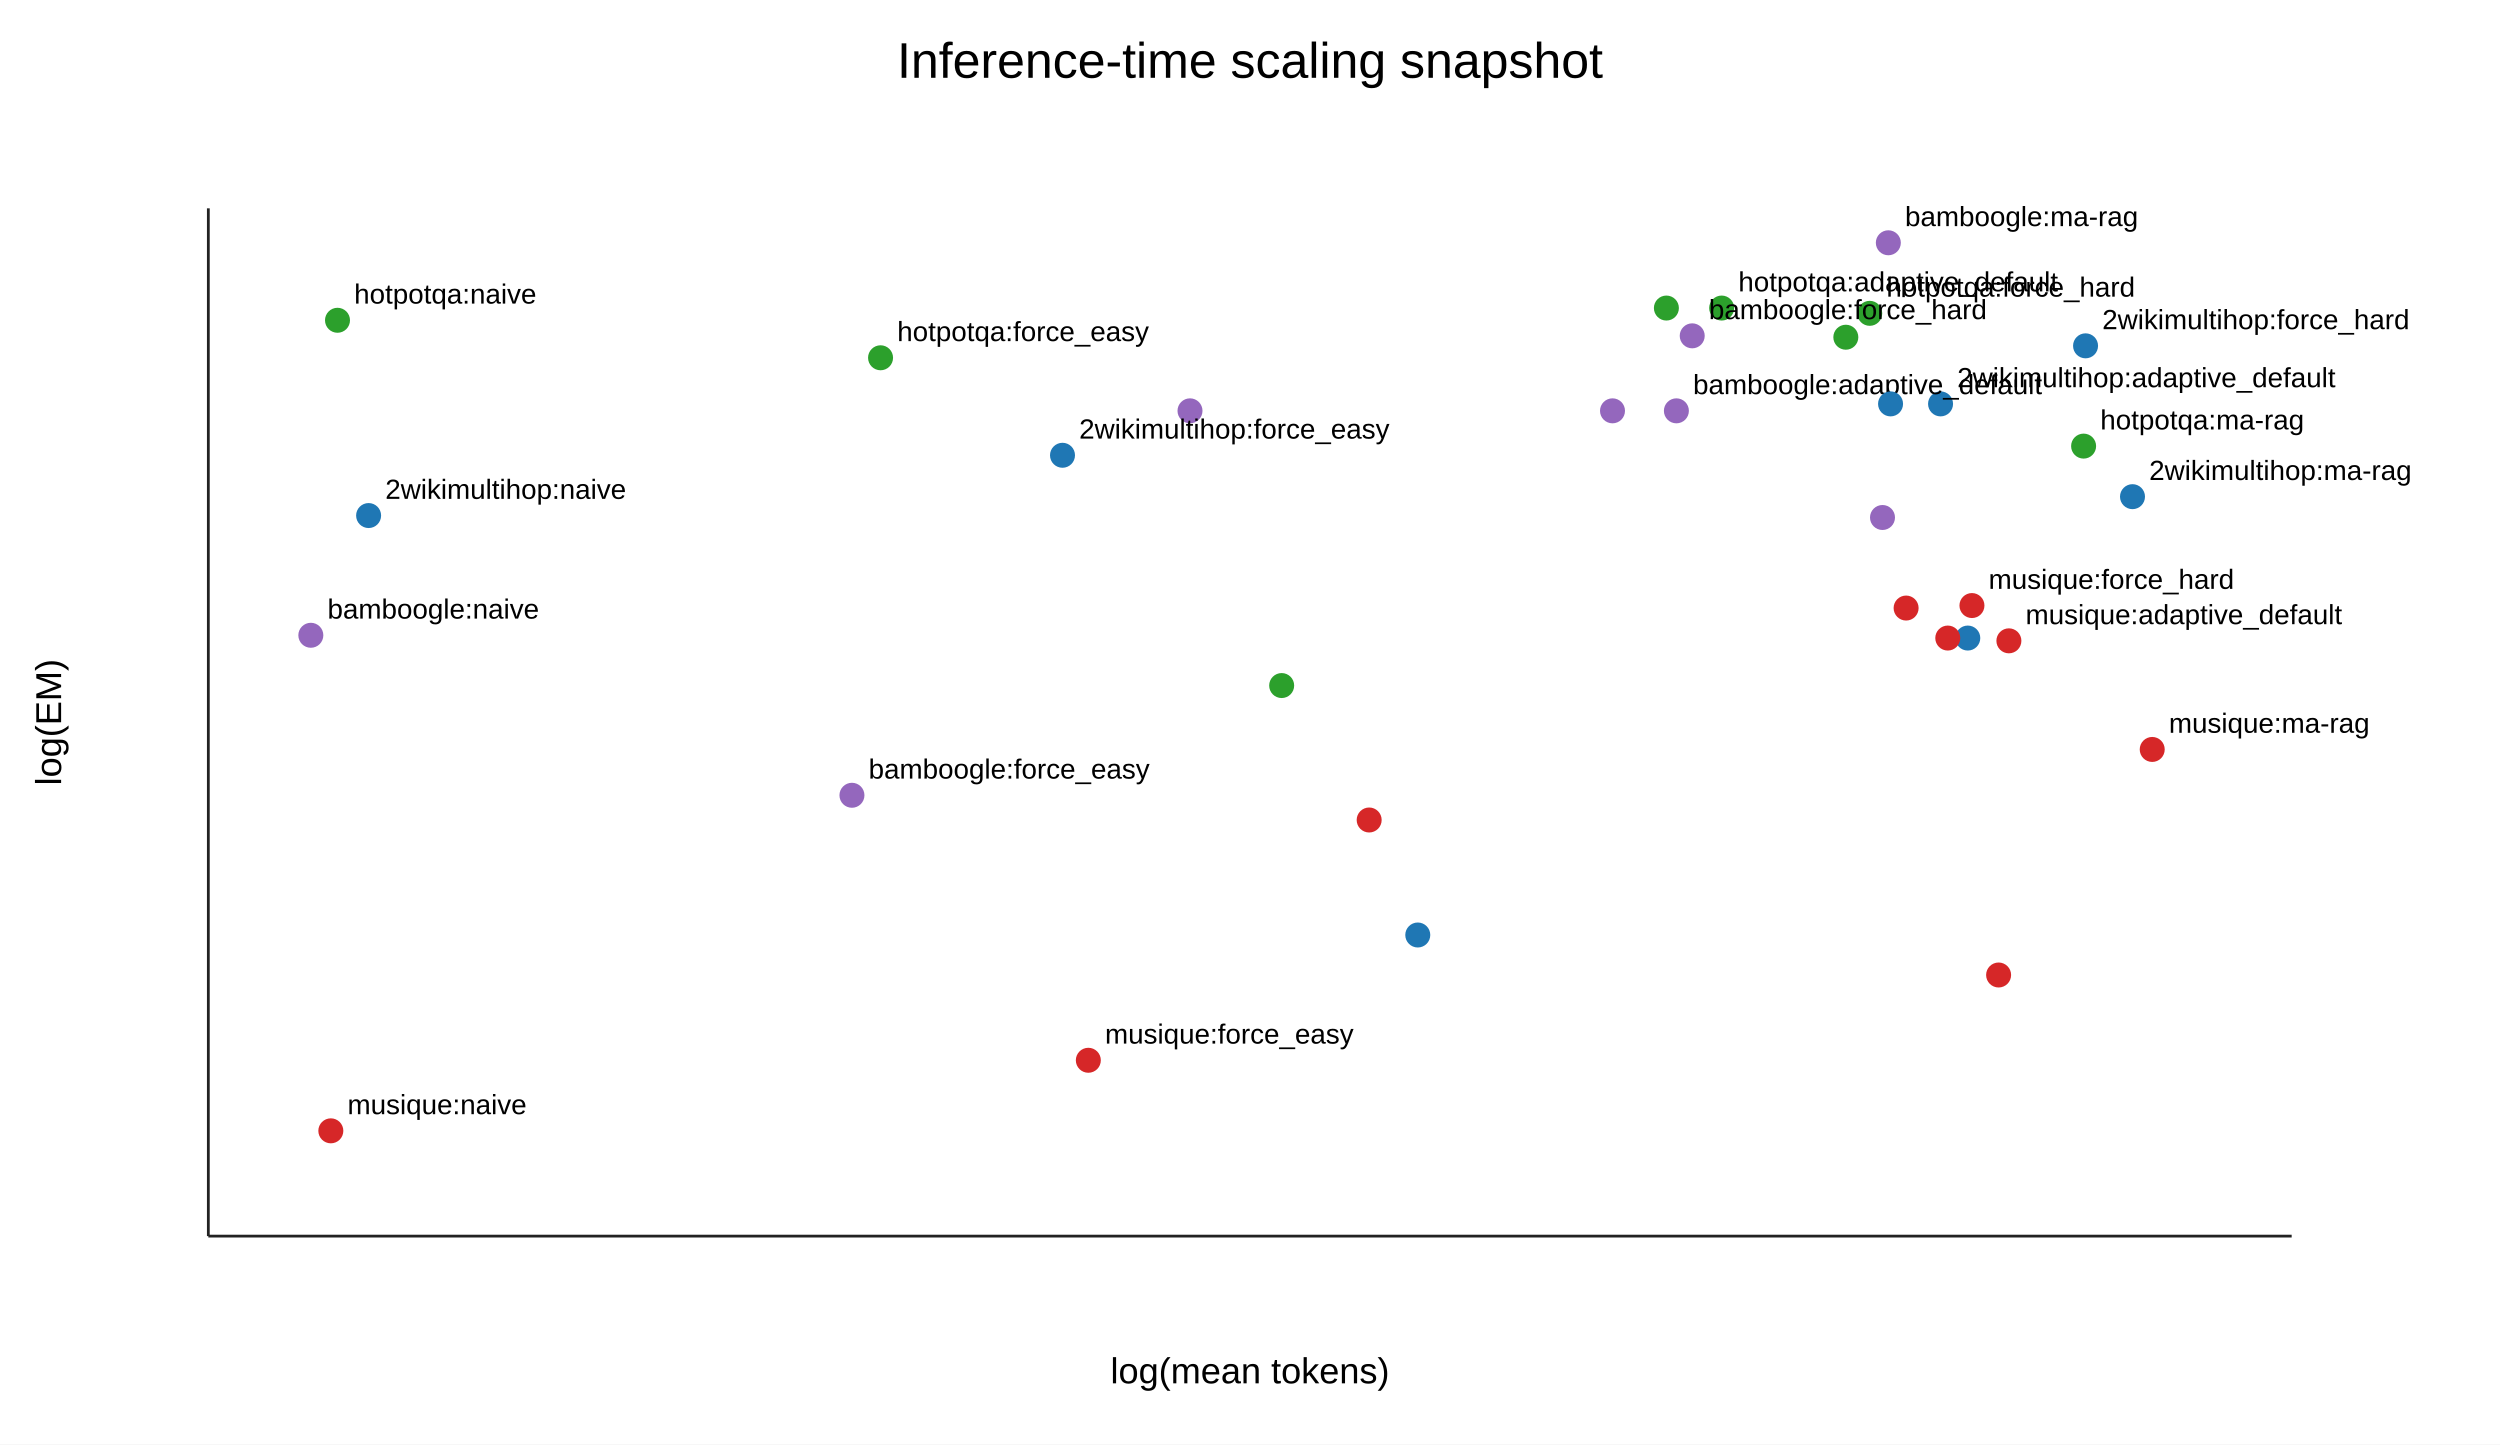
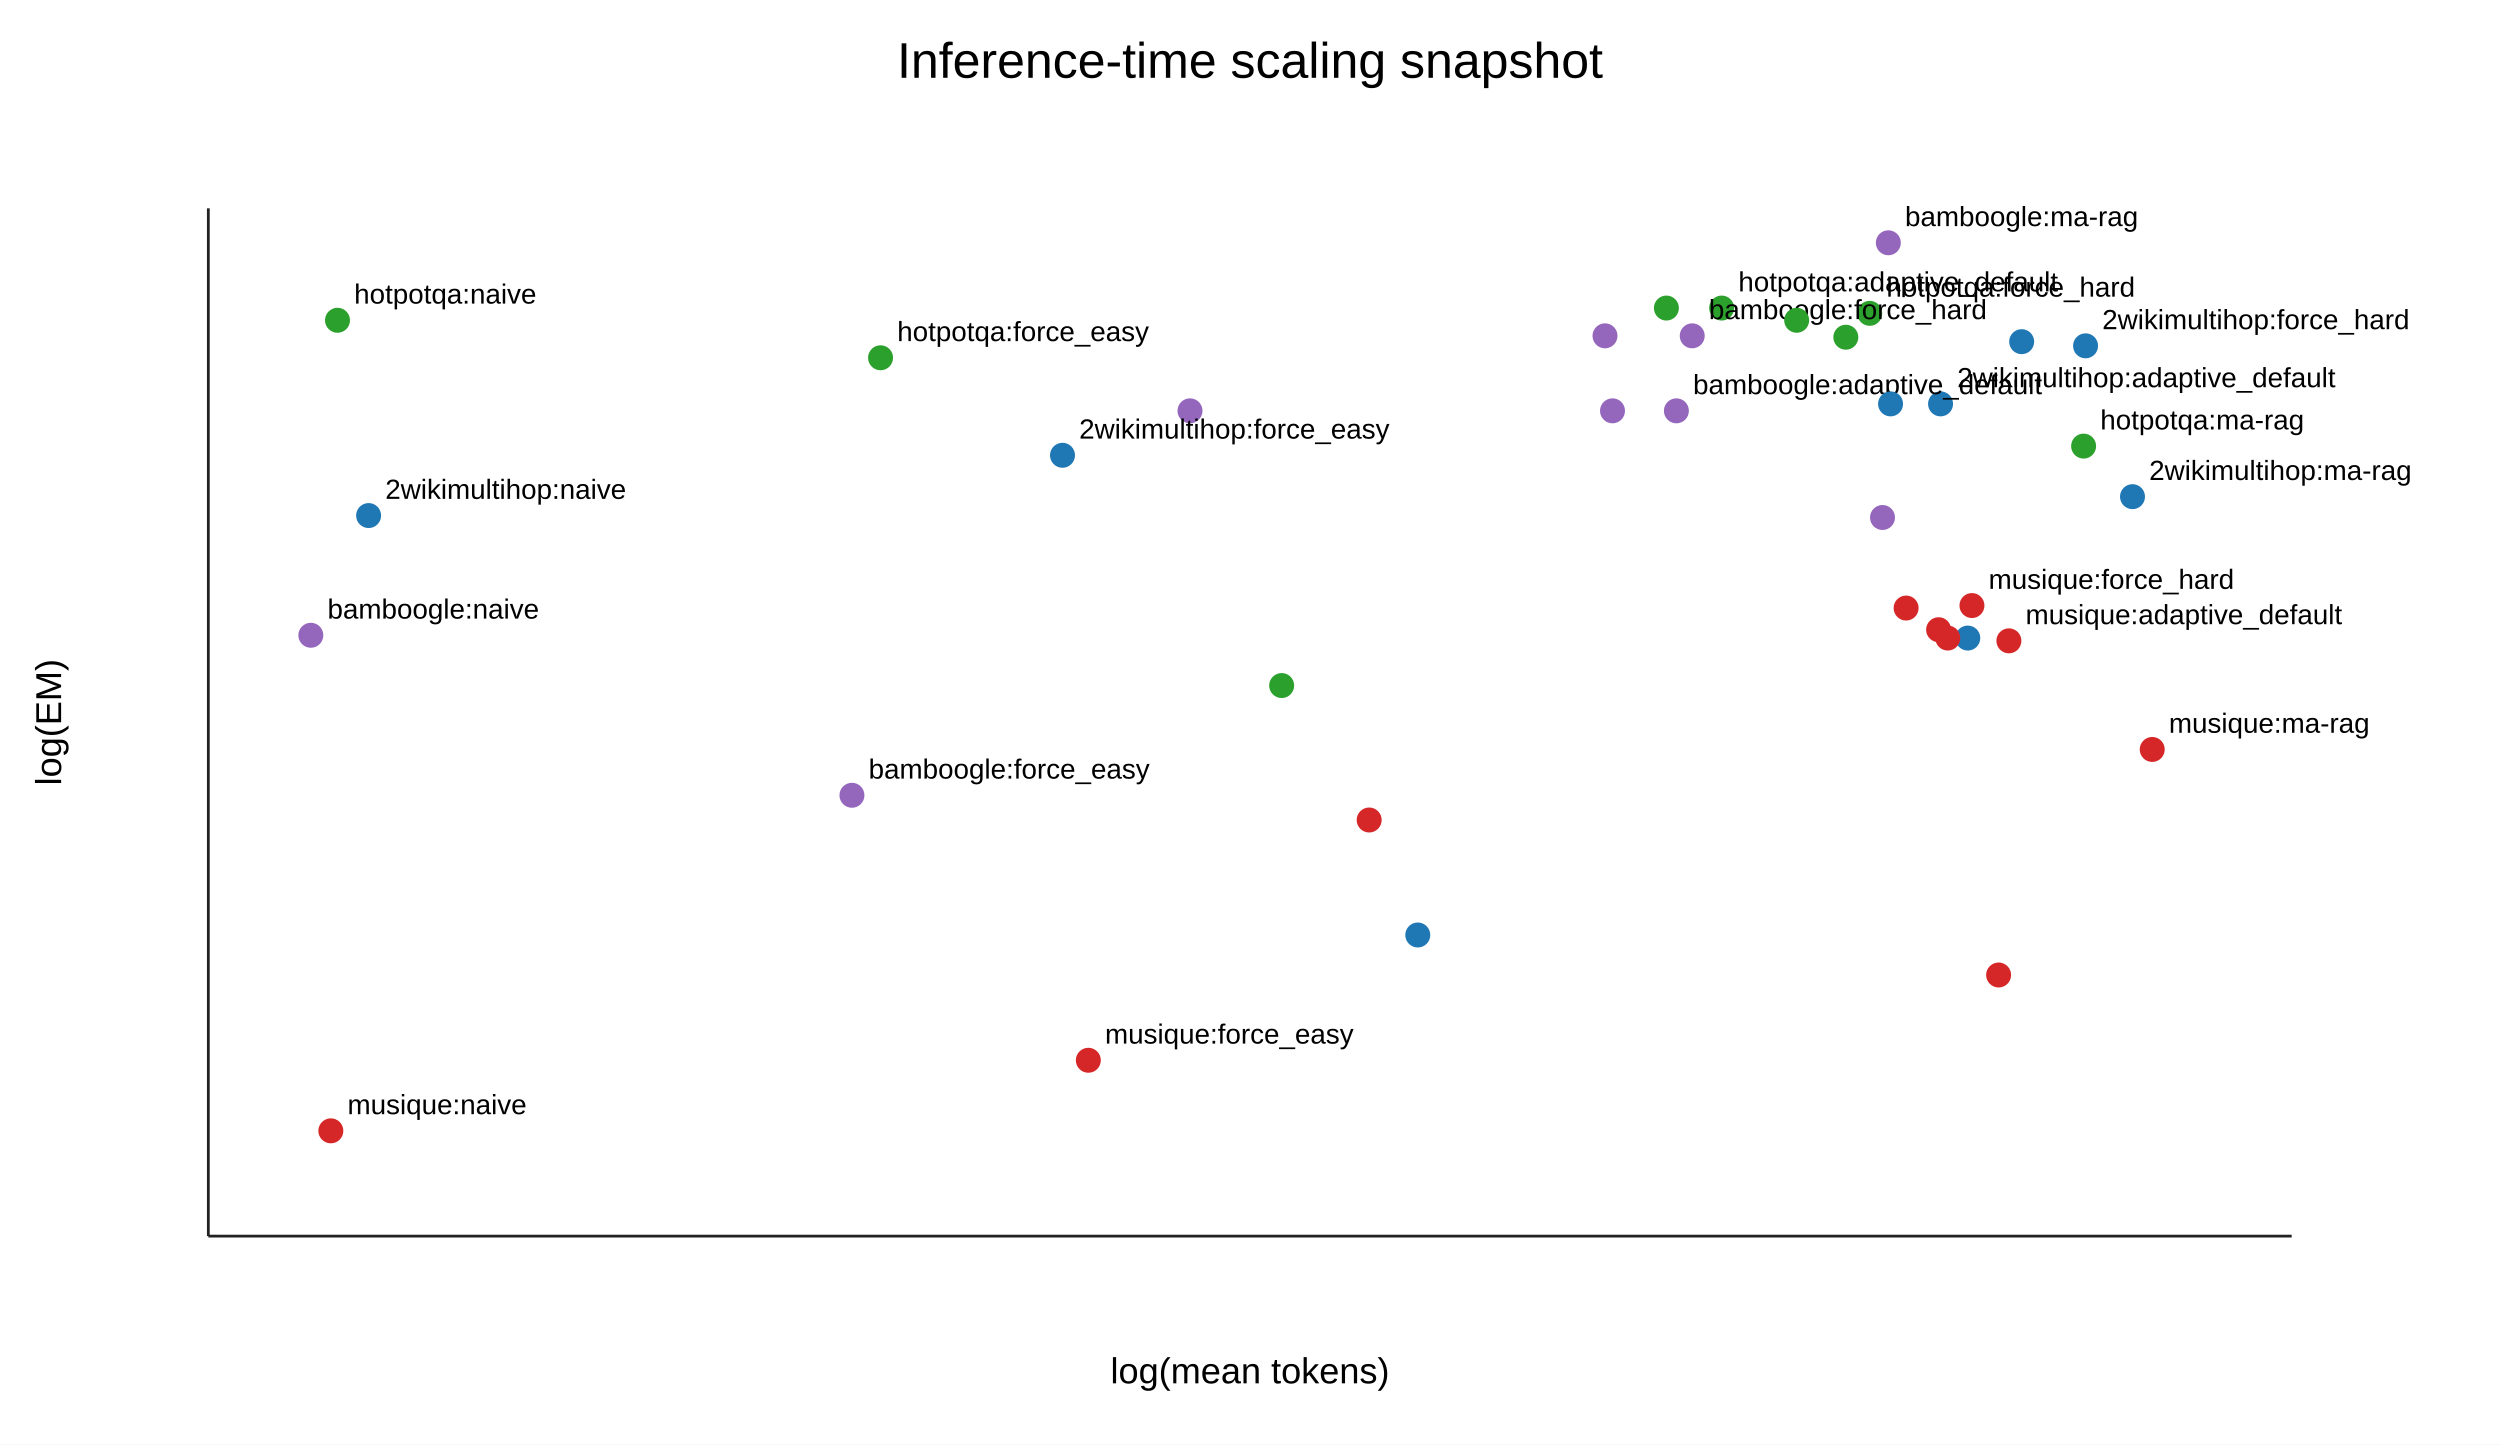
<svg xmlns="http://www.w3.org/2000/svg" width="900" height="520" viewBox="0 0 900 520">
  <rect width="100%" height="100%" fill="white" />
  <text x="450.0" y="28" text-anchor="middle" font-family="Arial" font-size="18">Inference-time scaling snapshot</text>
  <line x1="75" y1="445" x2="825" y2="445" stroke="#222" />
  <line x1="75" y1="445" x2="75" y2="75" stroke="#222" />
  <text x="450.0" y="498" text-anchor="middle" font-family="Arial" font-size="13">log(mean tokens)</text>
  <text transform="translate(22 260.0) rotate(-90)" text-anchor="middle" font-family="Arial" font-size="13">log(EM)</text>
  <circle cx="119.1" cy="407.1" r="4.5" fill="#d62728" />
  <text x="125.1" y="401.1" font-family="Arial" font-size="10">musique:naive</text>
  <circle cx="719.5" cy="351.0" r="4.5" fill="#d62728" />
  <circle cx="492.9" cy="295.2" r="4.5" fill="#d62728" />
  <circle cx="774.8" cy="269.8" r="4.5" fill="#d62728" />
  <text x="780.8" y="263.8" font-family="Arial" font-size="10">musique:ma-rag</text>
  <circle cx="132.7" cy="185.6" r="4.5" fill="#1f77b4" />
  <text x="138.7" y="179.6" font-family="Arial" font-size="10">2wikimultihop:naive</text>
  <circle cx="708.4" cy="229.7" r="4.5" fill="#1f77b4" />
  <circle cx="510.4" cy="336.6" r="4.5" fill="#1f77b4" />
  <circle cx="767.7" cy="178.8" r="4.5" fill="#1f77b4" />
  <text x="773.7" y="172.8" font-family="Arial" font-size="10">2wikimultihop:ma-rag</text>
  <circle cx="121.5" cy="115.3" r="4.5" fill="#2ca02c" />
  <text x="127.5" y="109.3" font-family="Arial" font-size="10">hotpotqa:naive</text>
  <circle cx="664.5" cy="121.4" r="4.5" fill="#2ca02c" />
  <circle cx="461.4" cy="246.8" r="4.5" fill="#2ca02c" />
  <circle cx="750.1" cy="160.6" r="4.5" fill="#2ca02c" />
  <text x="756.1" y="154.6" font-family="Arial" font-size="10">hotpotqa:ma-rag</text>
  <circle cx="111.9" cy="228.7" r="4.5" fill="#9467bd" />
  <text x="117.9" y="222.7" font-family="Arial" font-size="10">bamboogle:naive</text>
  <circle cx="677.7" cy="186.3" r="4.5" fill="#9467bd" />
  <circle cx="428.4" cy="147.9" r="4.5" fill="#9467bd" />
  <circle cx="679.8" cy="87.4" r="4.5" fill="#9467bd" />
  <text x="685.8" y="81.4" font-family="Arial" font-size="10">bamboogle:ma-rag</text>
  <circle cx="723.2" cy="230.7" r="4.5" fill="#d62728" />
  <text x="729.2" y="224.7" font-family="Arial" font-size="10">musique:adaptive_default</text>
  <circle cx="698.6" cy="145.4" r="4.5" fill="#1f77b4" />
  <text x="704.6" y="139.4" font-family="Arial" font-size="10">2wikimultihop:adaptive_default</text>
  <circle cx="619.8" cy="110.9" r="4.5" fill="#2ca02c" />
  <text x="625.8" y="104.9" font-family="Arial" font-size="10">hotpotqa:adaptive_default</text>
  <circle cx="603.5" cy="147.9" r="4.5" fill="#9467bd" />
  <text x="609.5" y="141.9" font-family="Arial" font-size="10">bamboogle:adaptive_default</text>
  <circle cx="391.8" cy="381.7" r="4.5" fill="#d62728" />
  <text x="397.8" y="375.7" font-family="Arial" font-size="10">musique:force_easy</text>
  <circle cx="382.5" cy="163.9" r="4.5" fill="#1f77b4" />
  <text x="388.5" y="157.9" font-family="Arial" font-size="10">2wikimultihop:force_easy</text>
  <circle cx="317.0" cy="128.8" r="4.5" fill="#2ca02c" />
  <text x="323.0" y="122.8" font-family="Arial" font-size="10">hotpotqa:force_easy</text>
  <circle cx="306.7" cy="286.3" r="4.5" fill="#9467bd" />
  <text x="312.7" y="280.3" font-family="Arial" font-size="10">bamboogle:force_easy</text>
  <circle cx="709.9" cy="218.0" r="4.5" fill="#d62728" />
  <text x="715.9" y="212.0" font-family="Arial" font-size="10">musique:force_hard</text>
  <circle cx="750.8" cy="124.5" r="4.5" fill="#1f77b4" />
  <text x="756.8" y="118.5" font-family="Arial" font-size="10">2wikimultihop:force_hard</text>
  <circle cx="673.1" cy="112.8" r="4.5" fill="#2ca02c" />
  <text x="679.1" y="106.8" font-family="Arial" font-size="10">hotpotqa:force_hard</text>
  <circle cx="609.2" cy="120.9" r="4.5" fill="#9467bd" />
  <text x="615.2" y="114.9" font-family="Arial" font-size="10">bamboogle:force_hard</text>
  <circle cx="701.2" cy="229.7" r="4.5" fill="#d62728" />
  <circle cx="680.6" cy="145.4" r="4.5" fill="#1f77b4" />
  <circle cx="599.9" cy="110.9" r="4.5" fill="#2ca02c" />
  <circle cx="580.5" cy="147.9" r="4.5" fill="#9467bd" />
  <circle cx="686.2" cy="218.9" r="4.5" fill="#d62728" />
+   <circle cx="727.8" cy="123.0" r="4.5" fill="#1f77b4" />
+   <circle cx="646.8" cy="115.3" r="4.5" fill="#2ca02c" />
+   <circle cx="577.8" cy="120.9" r="4.5" fill="#9467bd" />
+   <circle cx="697.9" cy="226.7" r="4.5" fill="#d62728" />
</svg>
